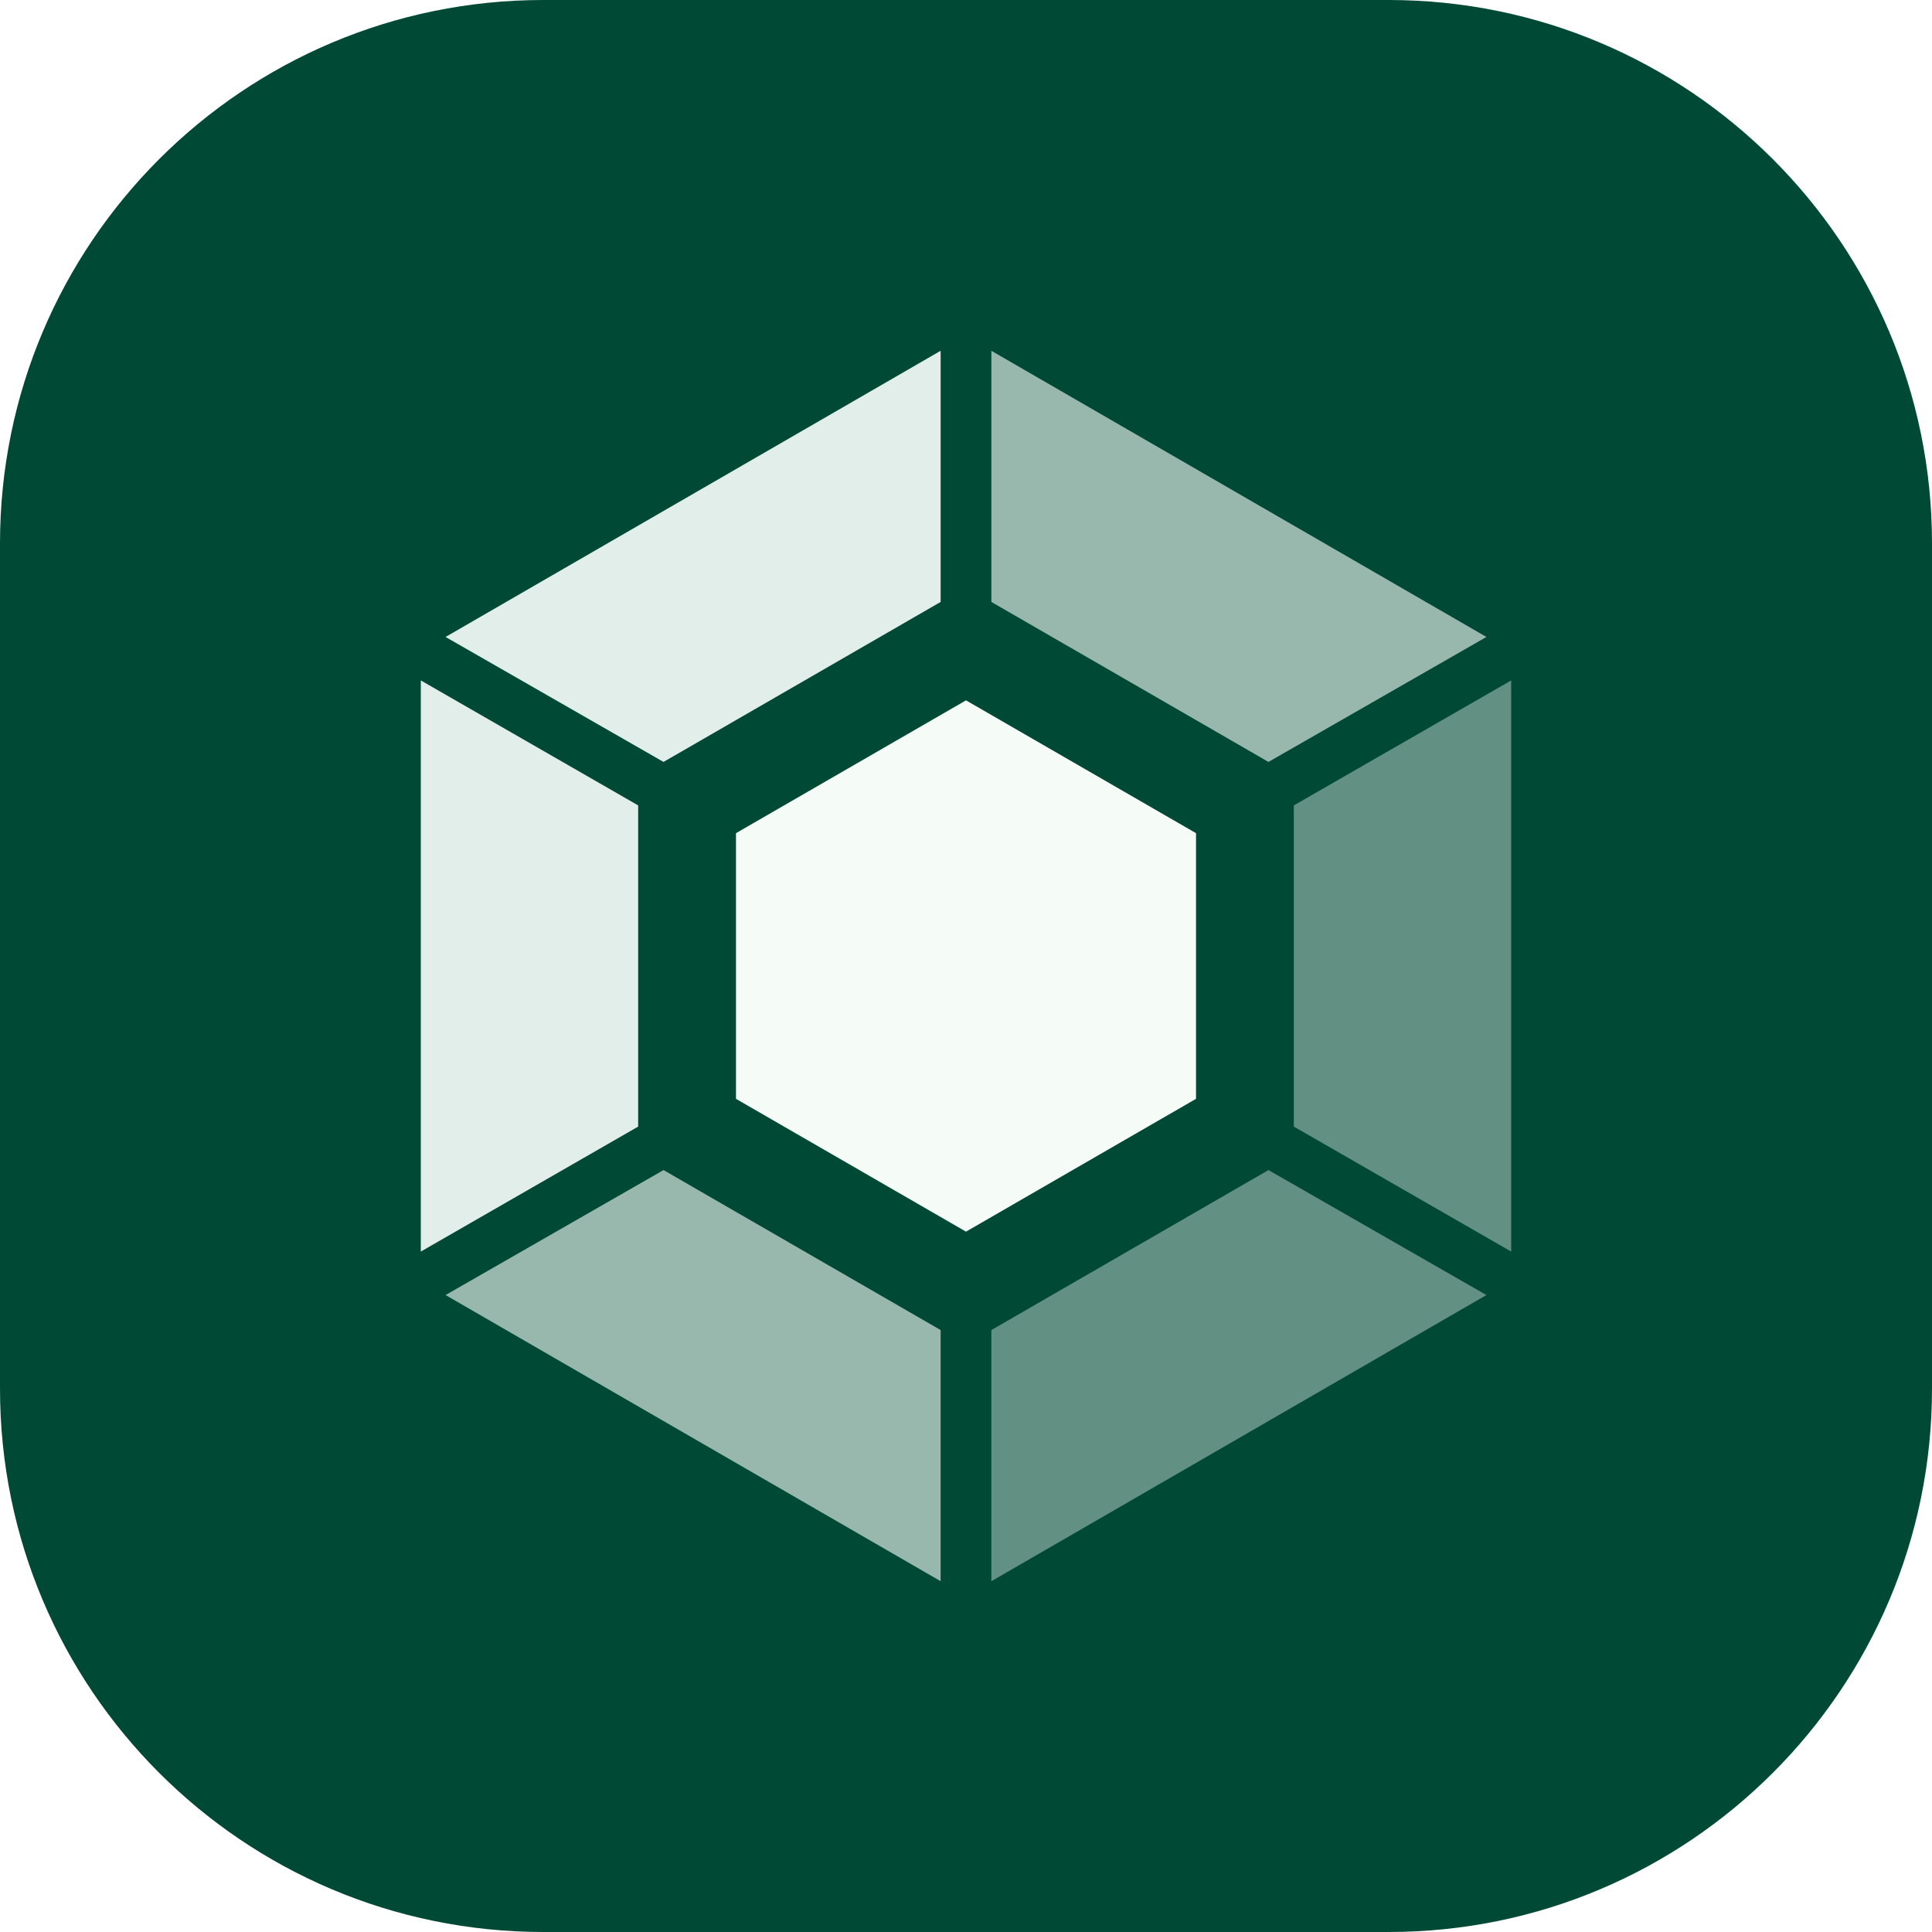
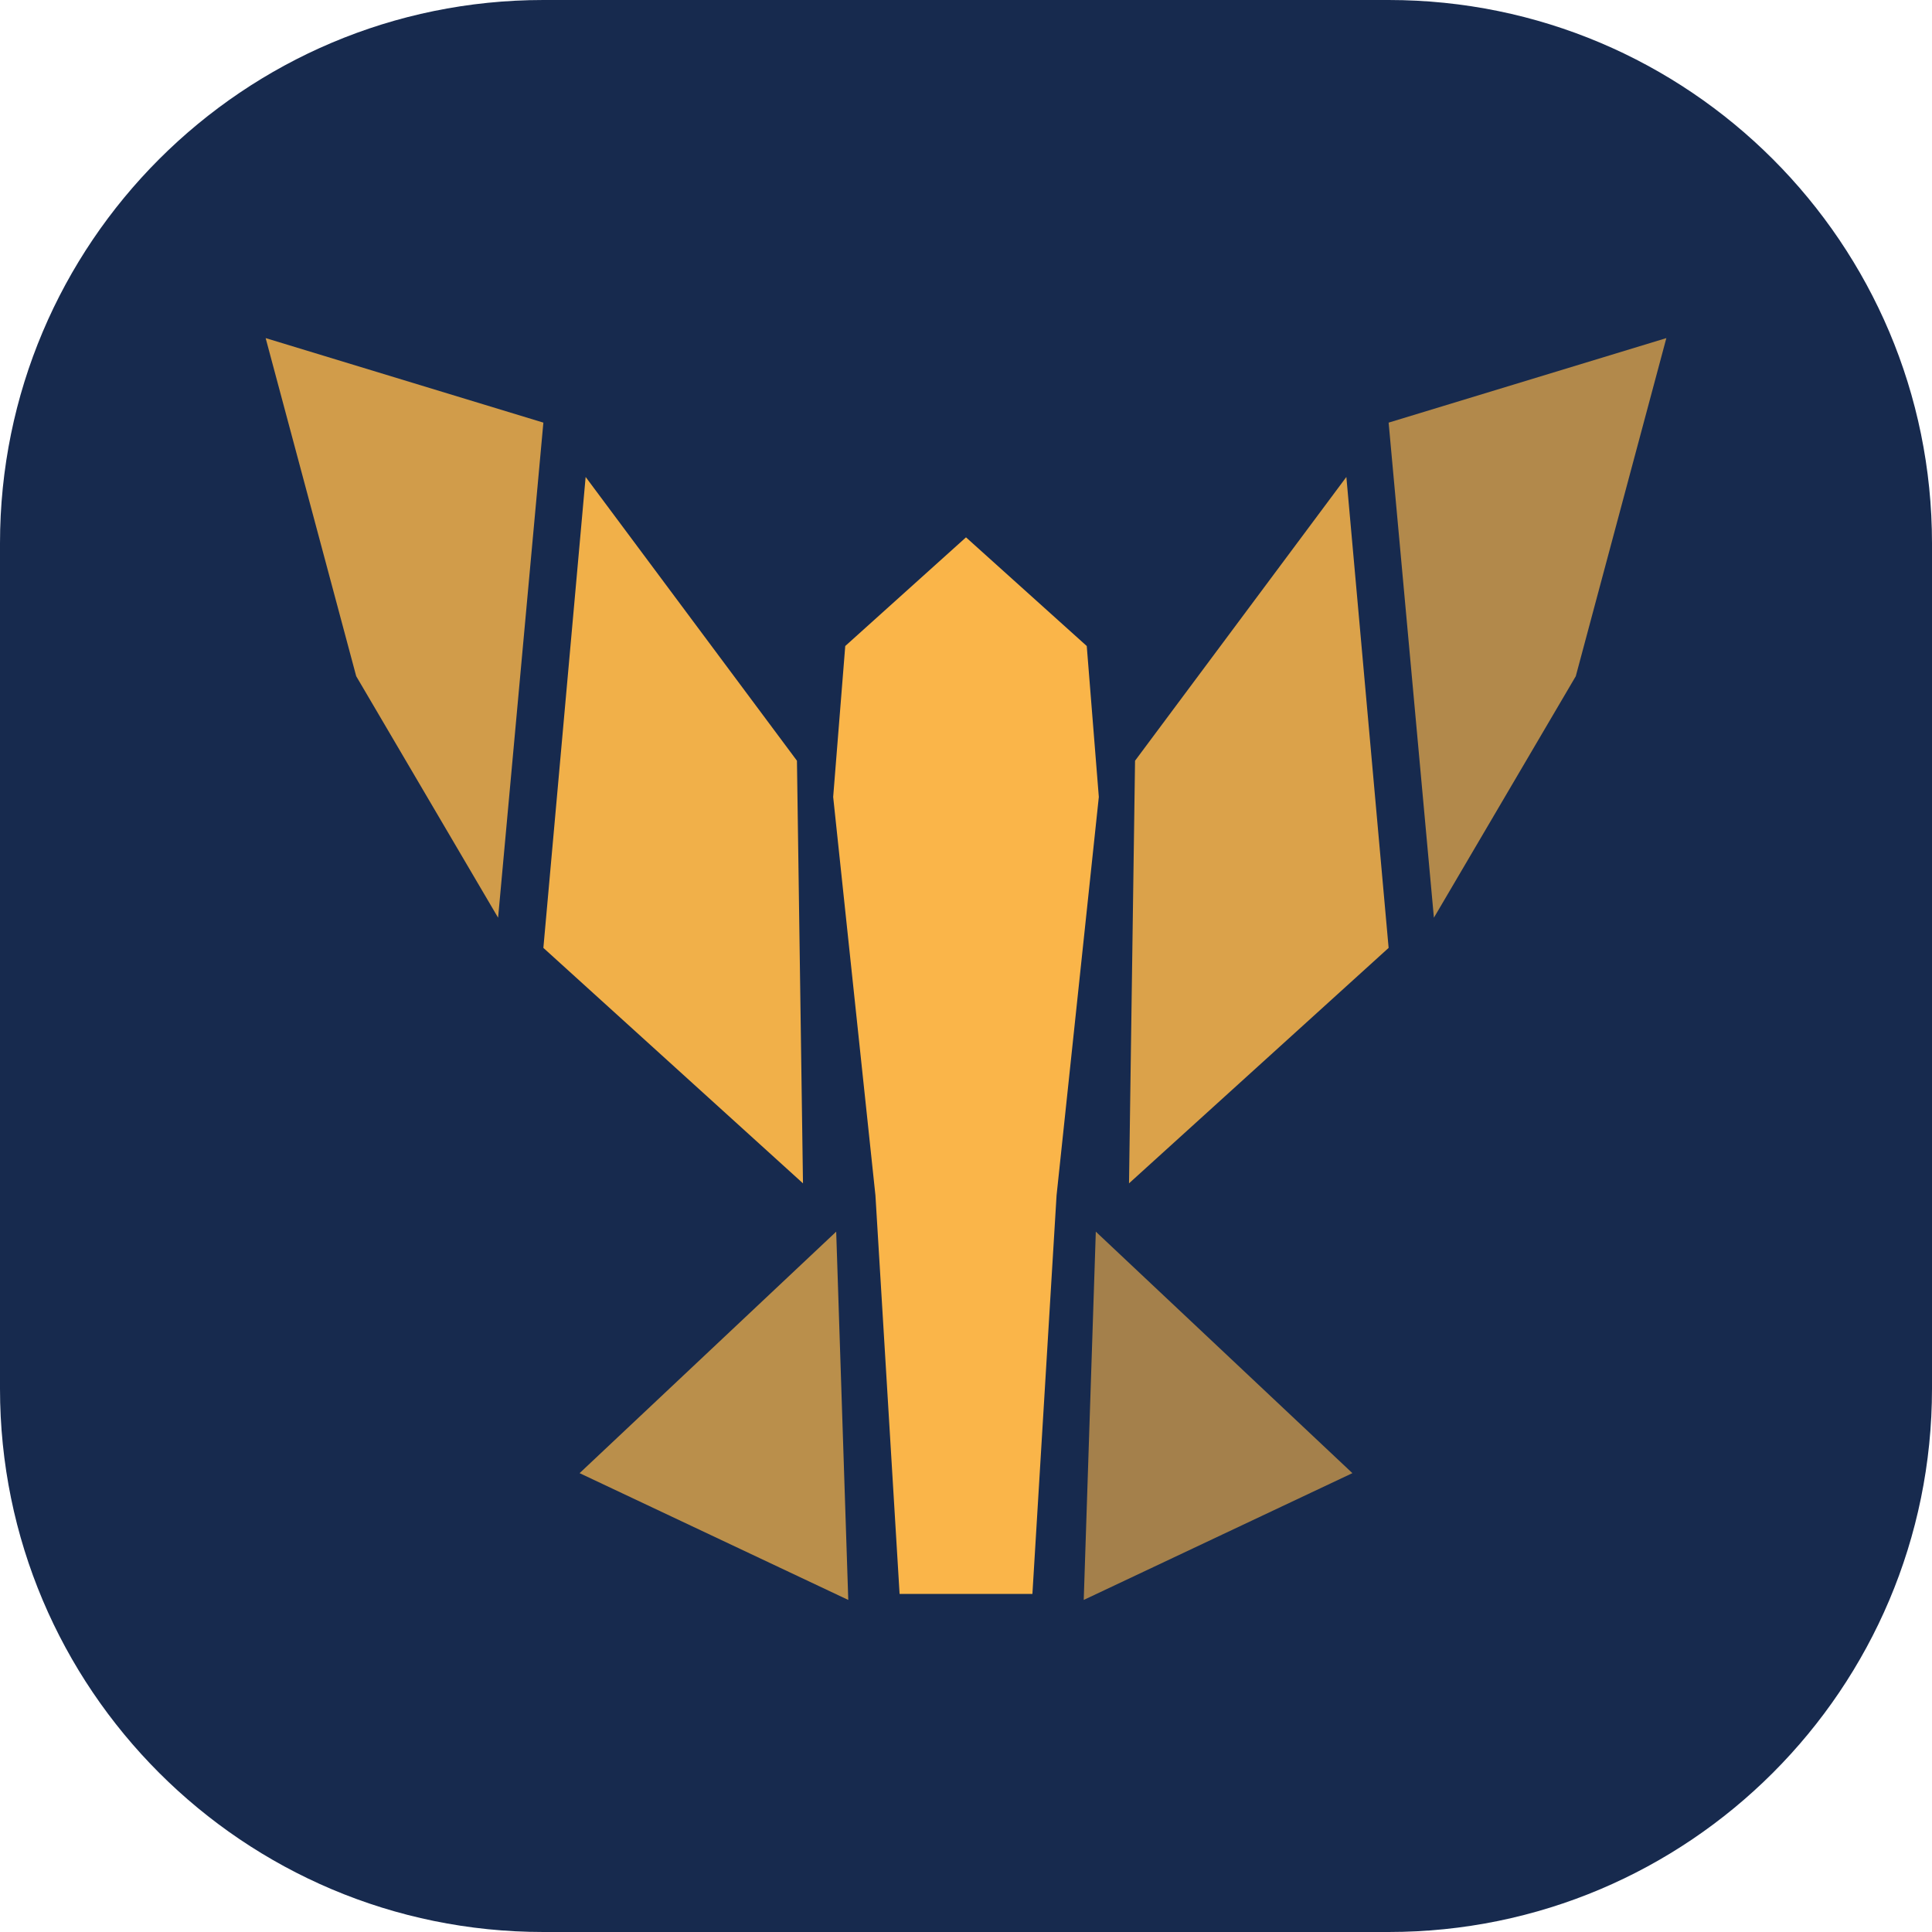
<svg xmlns="http://www.w3.org/2000/svg" viewBox="0 0 32 32">
  <style>
-     .tile { fill: #004935 }
-     .mark { fill: #f5fcf8 }
+     .tile { fill: #172a4e }
+     .mark { fill: #fab549 }
    @media (prefers-color-scheme: dark) {
-       .tile { fill: #62d8a6 }
-       .mark { fill: #03160f }
+       .tile { fill: #fab549 }
+       .mark { fill: #0a1326 }
    }
  </style>
  <rect class="tile" width="32" height="32" rx="9" />
-   <path class="mark" opacity="0.62" d="M16.42 5.81 24.62 10.55 21.01 12.62 16.42 9.97Z" />
-   <path class="mark" opacity="0.4" d="M25.03 11.27 25.03 20.73 21.43 18.66 21.43 13.34Z" />
-   <path class="mark" opacity="0.4" d="M24.62 21.45 16.42 26.19 16.42 22.03 21.01 19.38Z" />
-   <path class="mark" opacity="0.62" d="M15.58 26.19 7.38 21.45 10.99 19.38 15.58 22.03Z" />
-   <path class="mark" opacity="0.92" d="M6.97 20.73 6.97 11.27 10.57 13.34 10.57 18.66Z" />
-   <path class="mark" opacity="0.92" d="M7.38 10.55 15.58 5.81 15.58 9.97 10.99 12.62Z" />
-   <path class="mark" d="M16.00 11.60 19.81 13.80 19.81 18.20 16.00 20.40 12.19 18.20 12.19 13.80Z" />
+   <path class="mark" opacity="0.68" d="M23.00 7.00 27.60 5.60 26.10 11.20 23.75 15.20Z" />
+   <path class="mark" opacity="0.86" d="M18.80 12.60 22.30 7.90 23.00 15.70 18.70 19.60Z" />
+   <path class="mark" opacity="0.62" d="M18.15 20.40 22.40 24.40 17.95 26.50Z" />
+   <path class="mark" opacity="0.72" d="M13.85 20.40 9.60 24.40 14.05 26.50Z" />
+   <path class="mark" opacity="0.96" d="M13.20 12.60 9.70 7.90 9.00 15.70 13.30 19.60Z" />
+   <path class="mark" opacity="0.82" d="M9.00 7.00 4.40 5.60 5.90 11.20 8.25 15.20Z" />
+   <path class="mark" d="M16.00 8.90 18.00 10.70 18.20 13.20 17.50 19.80 17.10 26.40 14.90 26.40 14.50 19.80 13.80 13.20 14.00 10.70Z" />
</svg>
